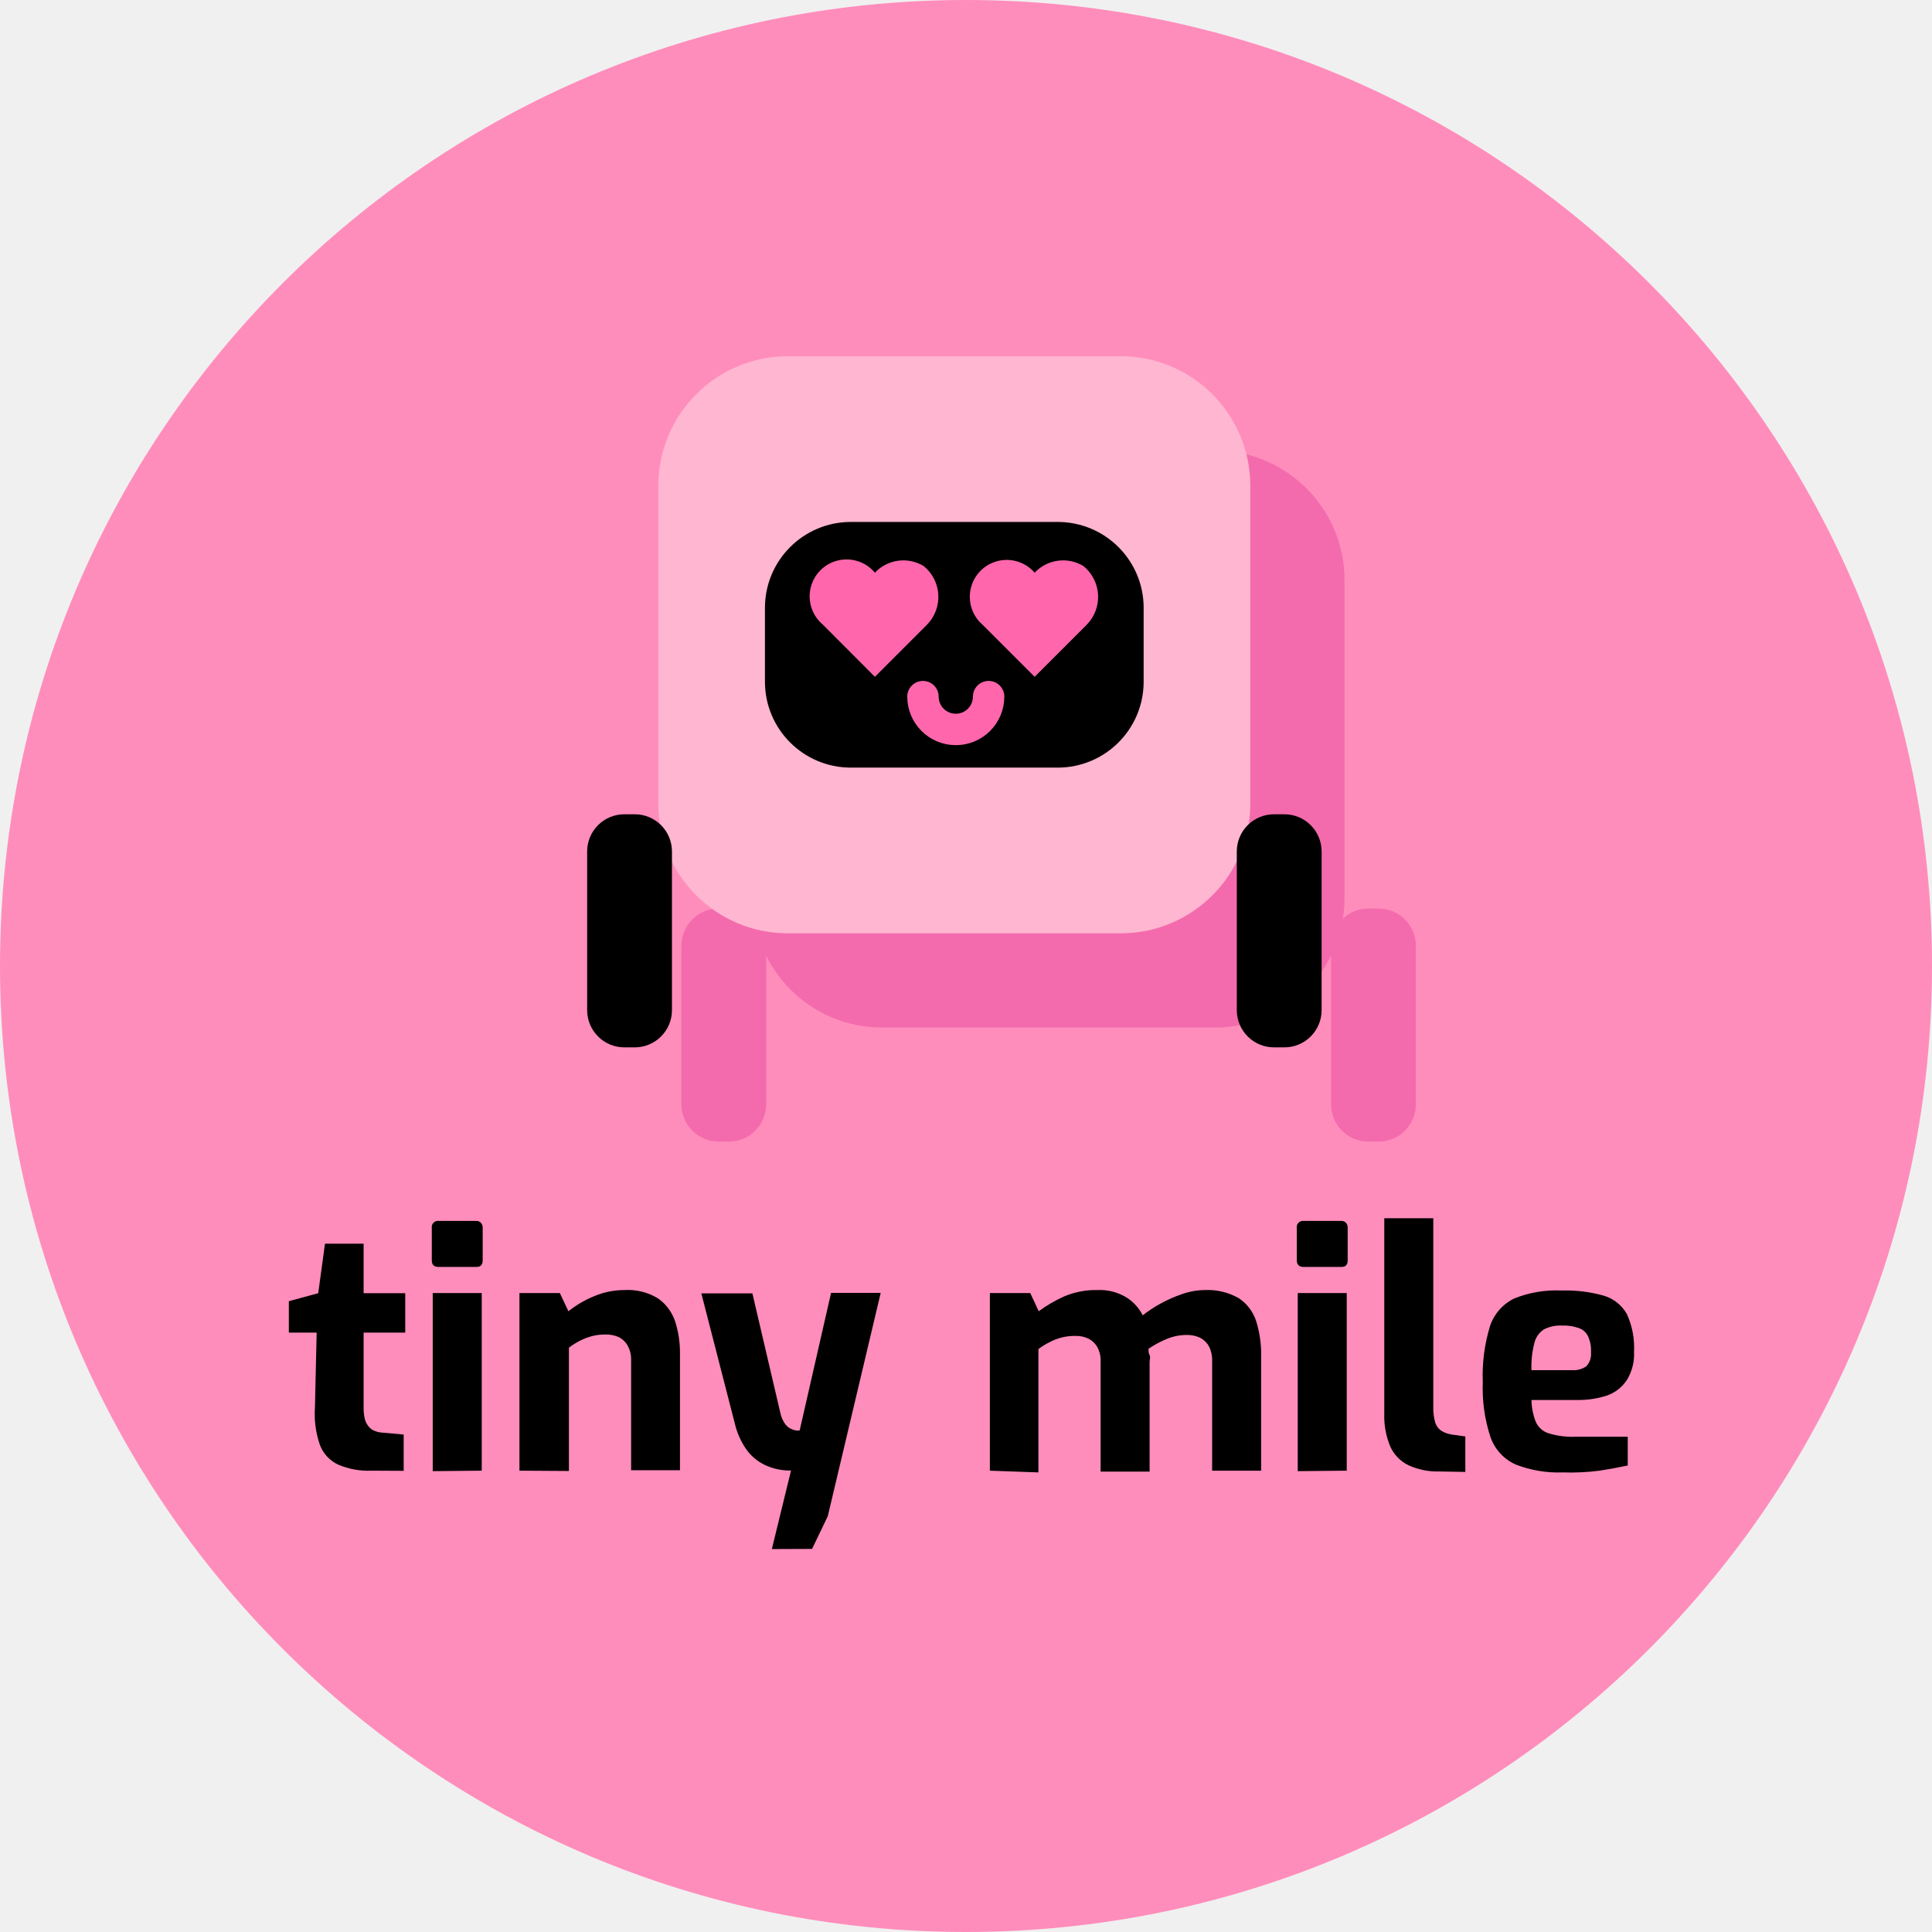
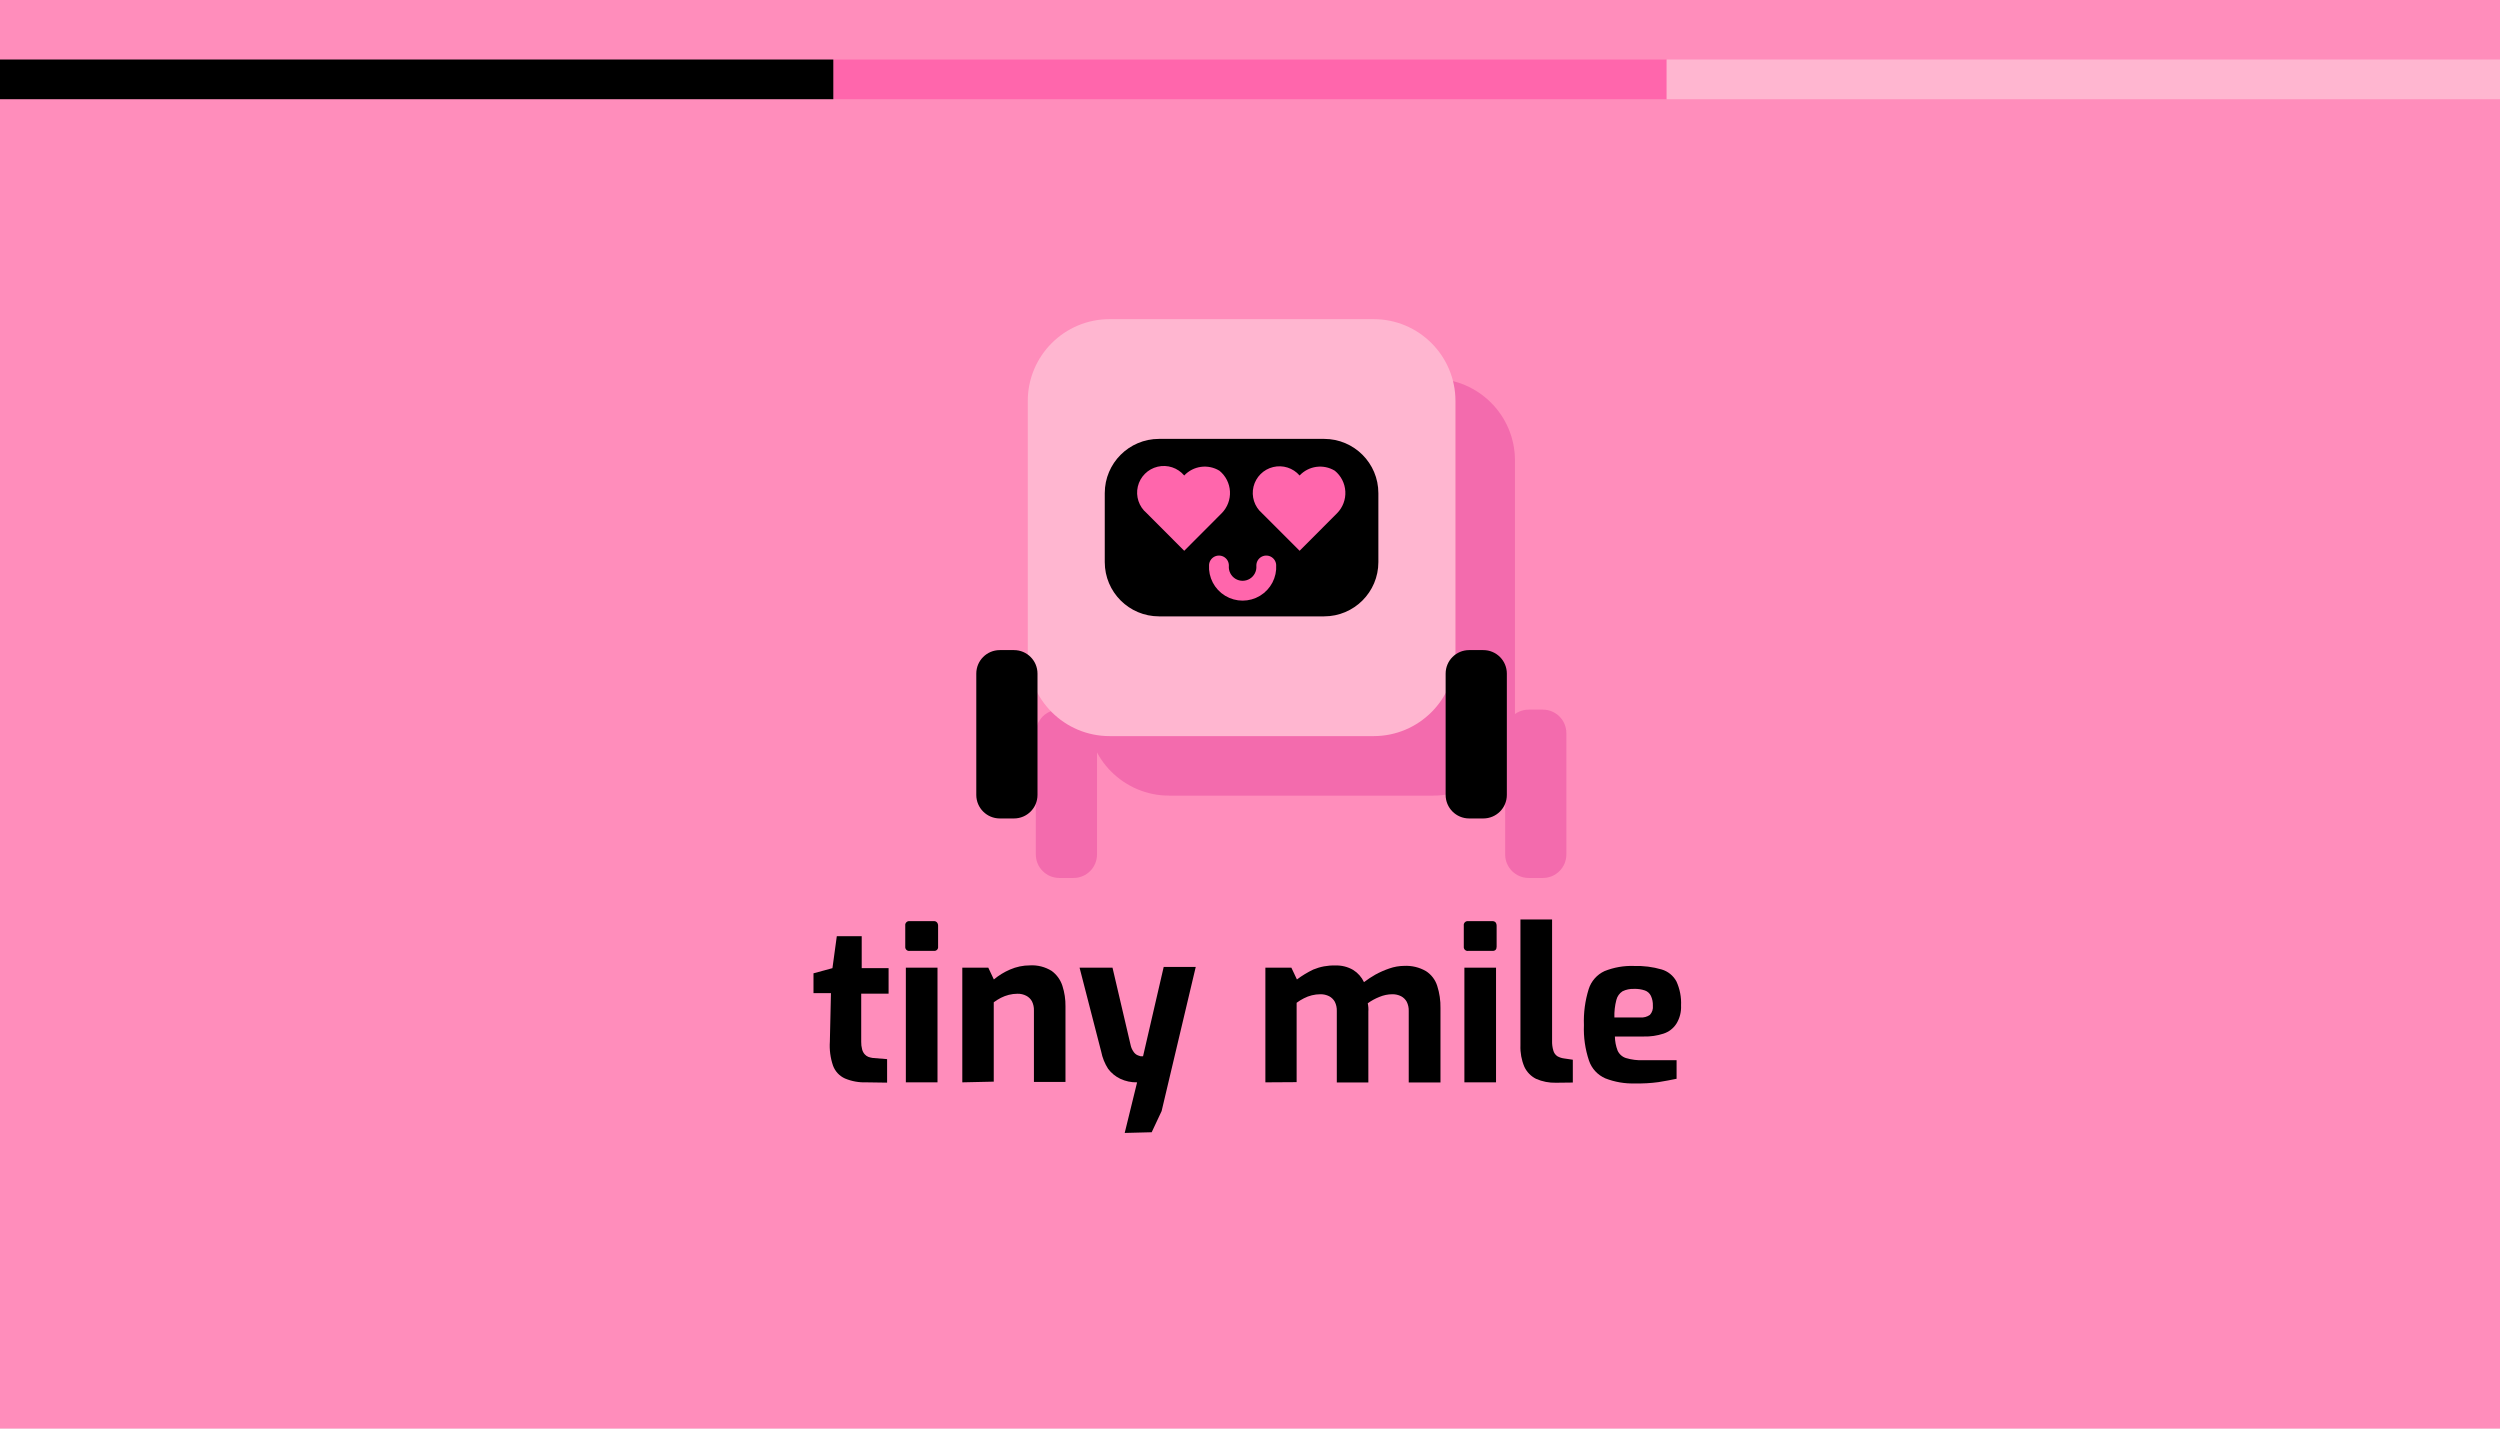
- <svg xmlns="http://www.w3.org/2000/svg" id="Layer_1" data-name="Layer 1" viewBox="0 0 123 123">
+ <svg xmlns="http://www.w3.org/2000/svg" id="Layer_1" data-name="Layer 1" viewBox="0 0 252 144">
  <defs>
    <style>.cls-1{fill:#f995c2;stroke:#fff;}.cls-1,.cls-5,.cls-8{stroke-miterlimit:10;}.cls-2{fill:#ff8dbb;}.cls-3{opacity:0.74;}.cls-4{fill:#ef60a8;}.cls-5,.cls-8{fill:none;stroke-linecap:round;stroke-width:2px;}.cls-5{stroke:#ef60a8;}.cls-6{fill:#ffb6d0;}.cls-7{fill:#ff66ac;}.cls-8{stroke:#ff66ac;}</style>
  </defs>
-   <path d="M102,86" transform="translate(-64.5 -11)" />
-   <path class="cls-1" d="M87.05,33.06" transform="translate(-64.5 -11)" />
-   <circle class="cls-2" cx="61.5" cy="61.5" r="61.5" />
-   <path d="M88.15,104.63a4.89,4.89,0,0,1-2.11-.38A2.27,2.27,0,0,1,84.87,103a6,6,0,0,1-.32-2.38l.11-4.78H82.89v-2l1.87-.51.43-3.15h2.46v3.15H90.3v2.51H87.65v4.76a3.16,3.16,0,0,0,.08.76,1.24,1.24,0,0,0,.25.47.83.83,0,0,0,.36.26,1.3,1.3,0,0,0,.43.11l1.43.13v2.31Z" transform="translate(-64.5 -11)" />
-   <path d="M92.43,91.66c-.3,0-.44-.14-.44-.42V89.17a.39.39,0,0,1,.44-.44h2.4a.38.38,0,0,1,.3.13.46.46,0,0,1,.1.31v2.07c0,.28-.13.42-.4.42Zm-.38,13V93.32h3.12v11.31Z" transform="translate(-64.5 -11)" />
-   <path d="M97.57,104.63V93.32h2.57l.55,1.16a6.61,6.61,0,0,1,1.59-.94,5,5,0,0,1,2-.41,3.64,3.64,0,0,1,2.14.55,2.94,2.94,0,0,1,1.07,1.47,6.46,6.46,0,0,1,.3,2v7.45h-3.11v-7a1.78,1.78,0,0,0-.21-.91,1.33,1.33,0,0,0-.55-.55,1.93,1.93,0,0,0-.87-.18,3.41,3.41,0,0,0-.85.1,3.7,3.7,0,0,0-.78.3,4.31,4.31,0,0,0-.7.44v7.85Z" transform="translate(-64.5 -11)" />
-   <path d="M113.64,109.62l1.22-5a3.76,3.76,0,0,1-1.66-.35,3.11,3.11,0,0,1-1.19-1,4.82,4.82,0,0,1-.73-1.65l-2.13-8.28h3.25l1.79,7.65a1.86,1.86,0,0,0,.27.63,1,1,0,0,0,.36.33,1.39,1.39,0,0,0,.34.12.87.87,0,0,0,.25,0l2-8.76h3.16l-3.37,14.22-1,2.08Z" transform="translate(-64.5 -11)" />
-   <path d="M127.52,104.63V93.32h2.57l.54,1.16a8.82,8.82,0,0,1,1.61-.94,5.17,5.17,0,0,1,2.16-.41,3.24,3.24,0,0,1,1.78.45,2.84,2.84,0,0,1,1.07,1.16,8.36,8.36,0,0,1,1.12-.74,8.61,8.61,0,0,1,1.38-.61,4.46,4.46,0,0,1,1.46-.26,4,4,0,0,1,2.16.52,2.77,2.77,0,0,1,1.1,1.45,6.94,6.94,0,0,1,.32,2.2v7.33h-3.12v-7a1.89,1.89,0,0,0-.2-.91,1.35,1.35,0,0,0-.56-.55,1.91,1.91,0,0,0-.86-.18,3.29,3.29,0,0,0-1.28.26,6.28,6.28,0,0,0-1.15.62c0,.14,0,.28.07.41s0,.27,0,.41v7h-3.12v-7a1.78,1.78,0,0,0-.2-.91,1.35,1.35,0,0,0-.56-.55,1.86,1.86,0,0,0-.86-.18,3.41,3.41,0,0,0-.85.1,3.32,3.32,0,0,0-.78.3,4.39,4.39,0,0,0-.71.44v7.85Z" transform="translate(-64.5 -11)" />
-   <path d="M147.5,91.66c-.29,0-.44-.14-.44-.42V89.17a.39.39,0,0,1,.44-.44h2.4a.38.38,0,0,1,.3.13.46.46,0,0,1,.1.31v2.07c0,.28-.13.42-.4.42Zm-.38,13V93.32h3.12v11.31Z" transform="translate(-64.5 -11)" />
-   <path d="M156.18,104.68a4.49,4.49,0,0,1-2-.39,2.44,2.44,0,0,1-1.17-1.2,5,5,0,0,1-.38-2.1V88.56h3.12v12a3.36,3.36,0,0,0,.12,1,1,1,0,0,0,.39.53,1.77,1.77,0,0,0,.67.24l.86.12v2.26Z" transform="translate(-64.5 -11)" />
-   <path d="M164,104.74a7.5,7.5,0,0,1-3-.5,3,3,0,0,1-1.61-1.75,9.94,9.94,0,0,1-.49-3.5,10.73,10.73,0,0,1,.46-3.56,3,3,0,0,1,1.56-1.77,7.16,7.16,0,0,1,3-.5,8.89,8.89,0,0,1,2.69.33,2.51,2.51,0,0,1,1.47,1.18,5.14,5.14,0,0,1,.45,2.38,3.15,3.15,0,0,1-.45,1.8,2.53,2.53,0,0,1-1.28,1,5.91,5.91,0,0,1-1.93.28H162a4,4,0,0,0,.27,1.38,1.32,1.32,0,0,0,.82.74,5.19,5.19,0,0,0,1.73.22h3.31v1.83q-.83.18-1.8.33A14.27,14.27,0,0,1,164,104.74Zm-2-6.51h2.57a1.42,1.42,0,0,0,.93-.25,1.18,1.18,0,0,0,.29-.91,2.14,2.14,0,0,0-.19-1,1,1,0,0,0-.59-.52,2.84,2.84,0,0,0-1.07-.16,2.3,2.3,0,0,0-1.14.24,1.44,1.44,0,0,0-.61.85A6,6,0,0,0,162,98.23Z" transform="translate(-64.5 -11)" />
+   <path d="M102,86" />
+   <path class="cls-1" d="M87.05,33.06" />
+   <rect class="cls-2" width="252" height="144" />
+   <path d="M87.33,109.1a5.09,5.09,0,0,1-2.16-.39,2.28,2.28,0,0,1-1.2-1.29,6.19,6.19,0,0,1-.32-2.43l.11-4.88H82v-2l1.91-.52.44-3.22h2.51v3.22h2.71v2.57H86.81V105a2.71,2.71,0,0,0,.09.77,1.19,1.19,0,0,0,.25.49,1,1,0,0,0,.37.27,2.47,2.47,0,0,0,.43.11l1.47.12v2.37Z" />
+   <path d="M91.7,95.85a.39.39,0,0,1-.45-.43V93.31a.4.4,0,0,1,.45-.46h2.45a.38.38,0,0,1,.3.13.52.52,0,0,1,.11.33v2.11a.38.38,0,0,1-.41.43Zm-.39,13.25V97.54H94.5V109.1Z" />
+   <path d="M97,109.1V97.54h2.62l.56,1.19a6.62,6.62,0,0,1,1.63-1,5,5,0,0,1,2-.42,3.74,3.74,0,0,1,2.2.56,3,3,0,0,1,1.08,1.5,6.43,6.43,0,0,1,.31,2.07v7.62h-3.18v-7.21a1.93,1.93,0,0,0-.2-.92,1.36,1.36,0,0,0-.58-.56,1.82,1.82,0,0,0-.88-.2,3.58,3.58,0,0,0-.87.11,3.86,3.86,0,0,0-.8.3,5.41,5.41,0,0,0-.72.45v8Z" />
+   <path d="M113.37,114.2l1.25-5.1a3.77,3.77,0,0,1-1.7-.36,3.34,3.34,0,0,1-1.22-1A5,5,0,0,1,111,106l-2.18-8.46h3.32l1.83,7.82a1.81,1.81,0,0,0,.28.64,1,1,0,0,0,.36.34,2.28,2.28,0,0,0,.36.13l.25,0,2.08-9h3.23l-3.44,14.53-1,2.13Z" />
+   <path d="M127.55,109.1V97.54h2.62l.56,1.19a9.66,9.66,0,0,1,1.65-1,5.35,5.35,0,0,1,2.21-.41,3.35,3.35,0,0,1,1.81.45A2.9,2.9,0,0,1,137.49,99a10,10,0,0,1,1.15-.76,9,9,0,0,1,1.41-.62,4.63,4.63,0,0,1,1.49-.26,4,4,0,0,1,2.2.53,2.75,2.75,0,0,1,1.13,1.48,6.93,6.93,0,0,1,.33,2.25v7.49H142v-7.21a1.93,1.93,0,0,0-.2-.92,1.4,1.4,0,0,0-.57-.56,1.89,1.89,0,0,0-.89-.2,3.4,3.4,0,0,0-1.3.27,5.43,5.43,0,0,0-1.17.64,3,3,0,0,1,.06.42,2.82,2.82,0,0,1,0,.42v7.14h-3.18v-7.21a1.93,1.93,0,0,0-.2-.92,1.4,1.4,0,0,0-.57-.56,1.89,1.89,0,0,0-.89-.2,3.64,3.64,0,0,0-1.66.41,4.93,4.93,0,0,0-.73.45v8Z" />
+   <path d="M148,95.85a.39.39,0,0,1-.45-.43V93.31a.4.4,0,0,1,.45-.46h2.45a.42.42,0,0,1,.31.13.52.52,0,0,1,.1.33v2.11c0,.28-.13.43-.41.43Zm-.39,13.25V97.54h3.19V109.1Z" />
+   <path d="M156.84,109.14a4.7,4.7,0,0,1-2-.39,2.58,2.58,0,0,1-1.19-1.23,5.05,5.05,0,0,1-.39-2.14V92.68h3.19v12.23a3.12,3.12,0,0,0,.13,1,1,1,0,0,0,.39.55,1.82,1.82,0,0,0,.68.23l.89.13v2.3Z" />
+   <path d="M164.82,109.21a7.56,7.56,0,0,1-3-.51,3,3,0,0,1-1.65-1.79,10,10,0,0,1-.51-3.58,10.81,10.81,0,0,1,.48-3.63,3,3,0,0,1,1.59-1.81,7.27,7.27,0,0,1,3-.52,9,9,0,0,1,2.76.35,2.49,2.49,0,0,1,1.49,1.2,5.21,5.21,0,0,1,.47,2.43,3.19,3.19,0,0,1-.47,1.84,2.43,2.43,0,0,1-1.3,1,5.9,5.9,0,0,1-2,.29h-2.9a4.19,4.19,0,0,0,.27,1.41,1.38,1.38,0,0,0,.84.76,5.37,5.37,0,0,0,1.77.22H169v1.87c-.56.12-1.17.23-1.84.34A14.93,14.93,0,0,1,164.82,109.21Zm-2.09-6.65h2.63a1.46,1.46,0,0,0,.95-.26,1.17,1.17,0,0,0,.3-.92,2.16,2.16,0,0,0-.2-1,1.06,1.06,0,0,0-.6-.54,3,3,0,0,0-1.1-.16,2.41,2.41,0,0,0-1.16.24,1.45,1.45,0,0,0-.62.87A6.24,6.24,0,0,0,162.73,102.56Z" />
  <g class="cls-3">
-     <rect class="cls-4" x="47.91" y="28.68" width="37.69" height="36.74" rx="8.25" />
-     <rect class="cls-4" x="54.7" y="39.23" width="24.11" height="15.64" rx="5.47" />
-     <path class="cls-4" d="M129.52,56.77l-3.32,3.32-3.31-3.32a2.35,2.35,0,1,1,3.31-3.31,2.49,2.49,0,0,1,3.11-.42A2.53,2.53,0,0,1,129.52,56.77Z" transform="translate(-64.5 -11)" />
-     <path class="cls-4" d="M139.69,56.77l-3.32,3.32-3.32-3.32a2.35,2.35,0,1,1,3.32-3.31,2.49,2.49,0,0,1,3.11-.42A2.53,2.53,0,0,1,139.69,56.77Z" transform="translate(-64.5 -11)" />
-     <path class="cls-5" d="M133.44,61.35a2.09,2.09,0,0,1-4.18,0" transform="translate(-64.5 -11)" />
-     <rect class="cls-4" x="43.38" y="57.84" width="5.4" height="14.84" rx="2.37" />
-     <rect class="cls-4" x="84.74" y="57.84" width="5.4" height="14.84" rx="2.37" />
+     <rect class="cls-4" x="109.6" y="38.17" width="43.11" height="42.03" rx="8.25" />
+     <rect class="cls-4" x="117.36" y="50.24" width="27.58" height="17.89" rx="5.47" />
+     <path class="cls-4" d="M129.16,57.72l-3.79,3.8-3.79-3.8a2.69,2.69,0,1,1,3.79-3.79,2.84,2.84,0,0,1,3.55-.48A2.9,2.9,0,0,1,129.16,57.72Z" />
+     <path class="cls-4" d="M140.79,57.72,137,61.52l-3.8-3.8a2.69,2.69,0,1,1,3.8-3.79,2.84,2.84,0,0,1,3.55-.48A2.9,2.9,0,0,1,140.79,57.72Z" />
+     <path class="cls-5" d="M133.64,63a2.39,2.39,0,1,1-4.77,0" />
+     <rect class="cls-4" x="104.41" y="71.53" width="6.17" height="16.97" rx="2.37" />
+     <rect class="cls-4" x="151.72" y="71.53" width="6.17" height="16.97" rx="2.37" />
  </g>
-   <rect class="cls-6" x="41.91" y="22.68" width="37.69" height="36.74" rx="8.25" />
-   <rect x="48.7" y="33.23" width="24.11" height="15.64" rx="5.47" />
-   <path class="cls-7" d="M123.52,50.77l-3.32,3.32-3.31-3.32a2.35,2.35,0,1,1,3.31-3.31,2.49,2.49,0,0,1,3.11-.42A2.53,2.53,0,0,1,123.52,50.77Z" transform="translate(-64.5 -11)" />
-   <path class="cls-7" d="M133.69,50.77l-3.32,3.32-3.32-3.32a2.35,2.35,0,1,1,3.32-3.31,2.49,2.49,0,0,1,3.11-.42A2.53,2.53,0,0,1,133.69,50.77Z" transform="translate(-64.5 -11)" />
-   <path class="cls-8" d="M127.44,55.35a2.09,2.09,0,0,1-4.18,0" transform="translate(-64.5 -11)" />
-   <rect x="37.38" y="51.84" width="5.4" height="14.84" rx="2.37" />
-   <rect x="78.74" y="51.84" width="5.4" height="14.84" rx="2.37" />
+   <rect class="cls-6" x="103.6" y="32.17" width="43.11" height="42.03" rx="8.25" />
+   <rect x="111.36" y="44.24" width="27.58" height="17.89" rx="5.47" />
+   <path class="cls-7" d="M123.16,51.72l-3.79,3.8-3.79-3.8a2.69,2.69,0,1,1,3.79-3.79,2.84,2.84,0,0,1,3.55-.48A2.9,2.9,0,0,1,123.16,51.72Z" />
+   <path class="cls-7" d="M134.79,51.72,131,55.52l-3.8-3.8a2.69,2.69,0,1,1,3.8-3.79,2.84,2.84,0,0,1,3.55-.48A2.9,2.9,0,0,1,134.79,51.72Z" />
+   <path class="cls-8" d="M127.64,57a2.39,2.39,0,1,1-4.77,0" />
+   <rect x="98.41" y="65.53" width="6.17" height="16.97" rx="2.37" />
+   <rect x="145.72" y="65.53" width="6.17" height="16.97" rx="2.37" />
+   <rect class="cls-7" x="84" y="6" width="84" height="4" />
+   <rect y="6" width="84" height="4" />
+   <rect class="cls-6" x="168" y="6" width="84" height="4" />
</svg>
